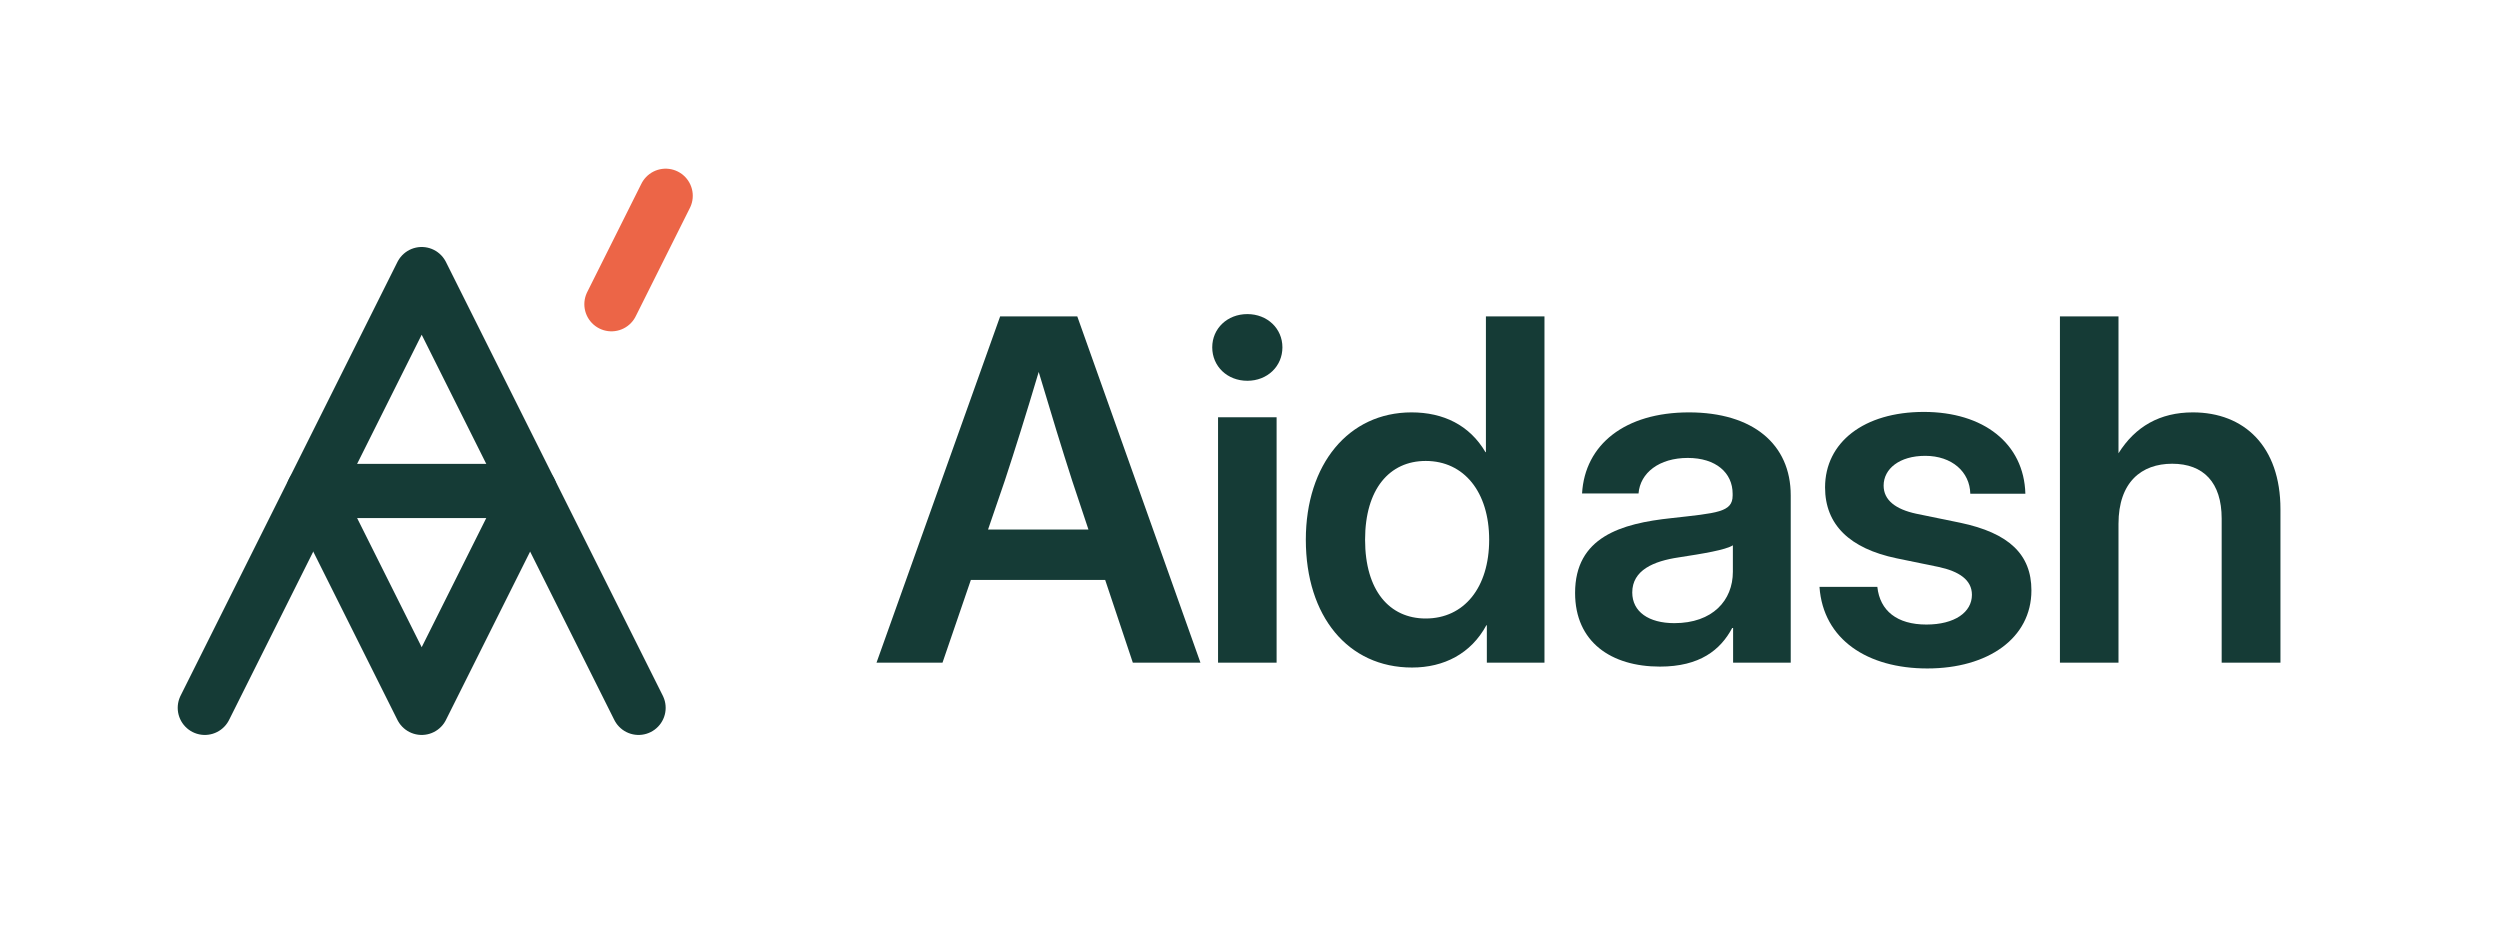
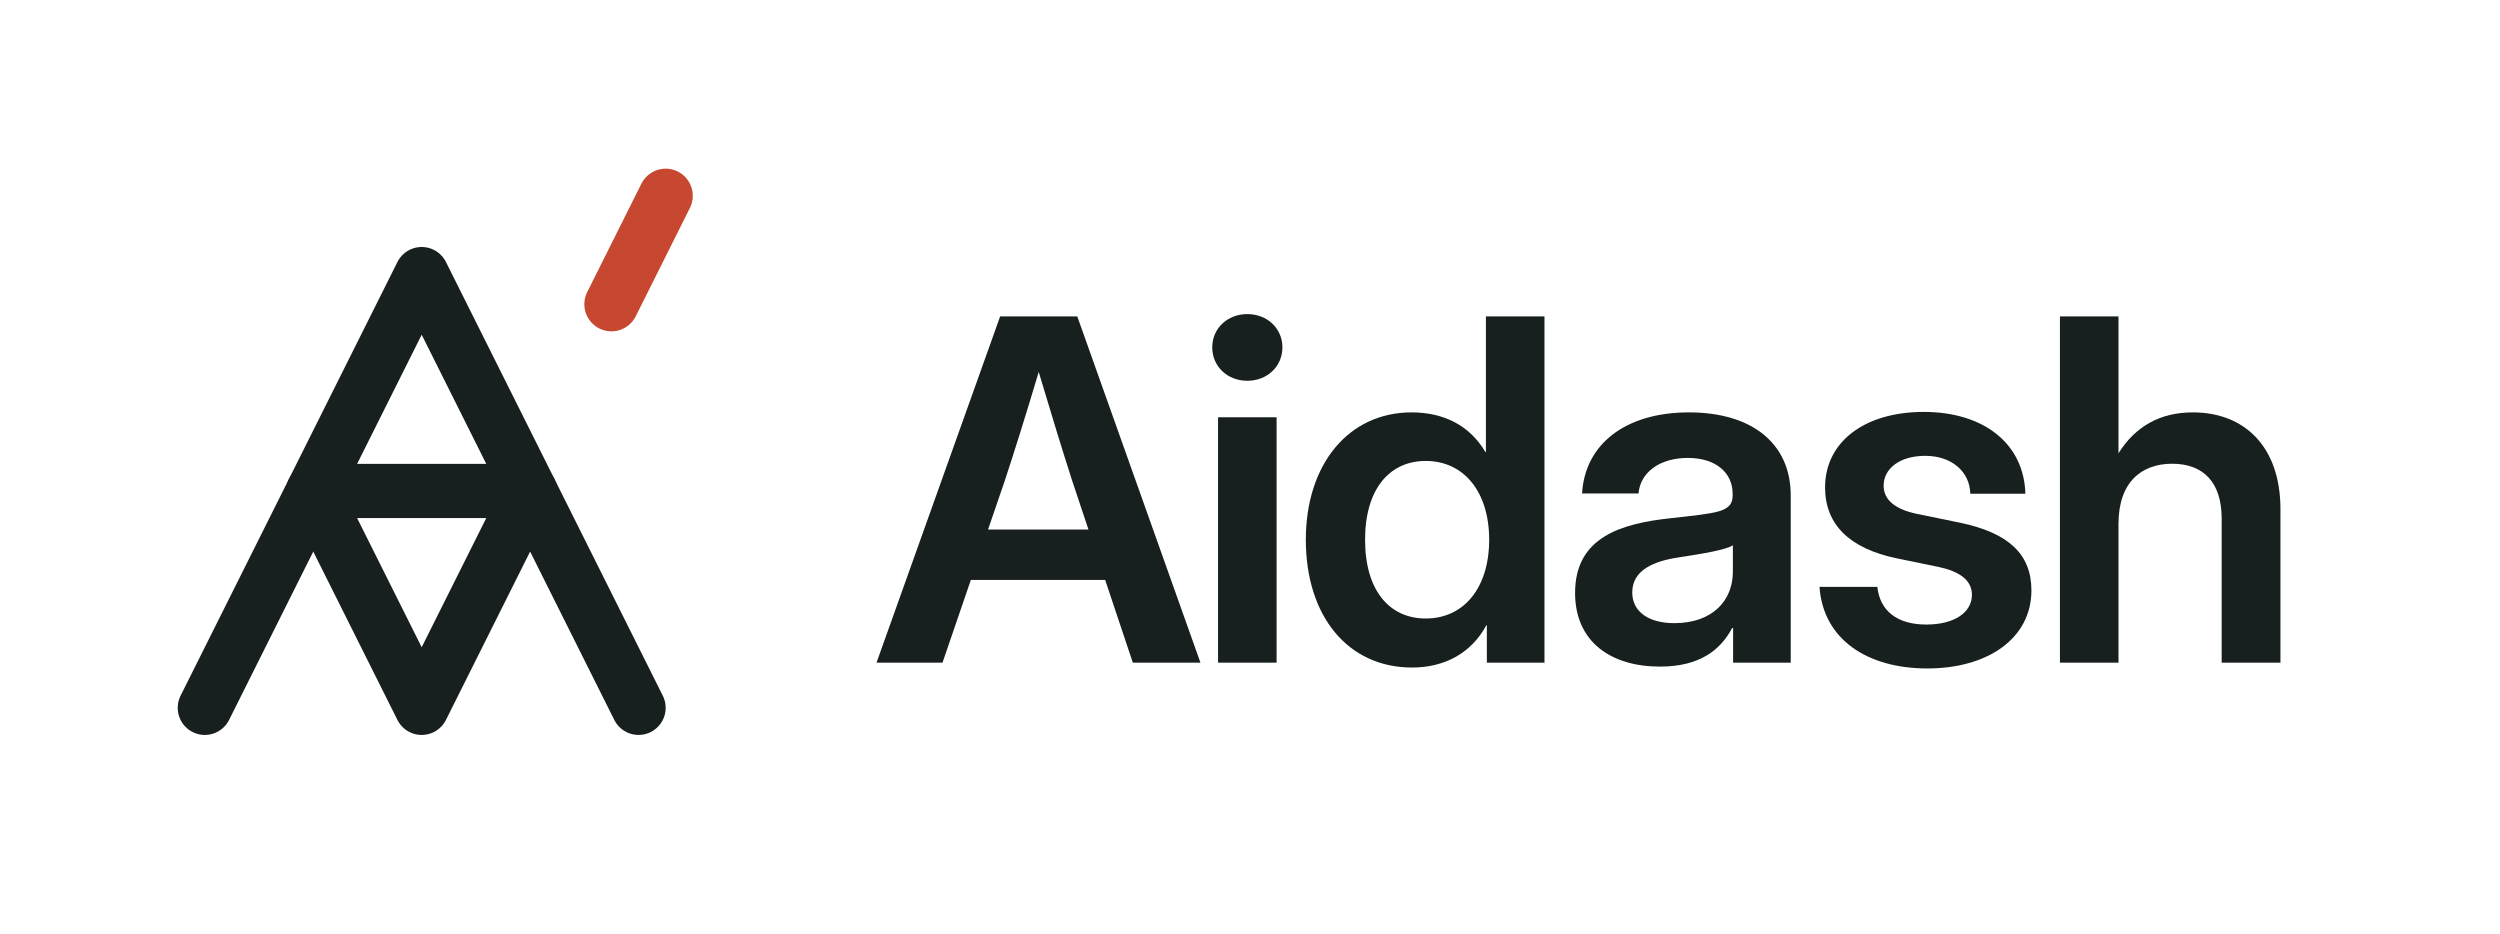
<svg xmlns="http://www.w3.org/2000/svg" width="830" height="310" viewBox="0 0 830 310" role="img" aria-labelledby="title desc">
  <g transform="translate(36 45)">
-     <g fill="none" stroke="#153B36" stroke-width="18" stroke-linecap="round" stroke-linejoin="round">
+     <g fill="none" stroke="#18201F" stroke-width="18" stroke-linecap="round" stroke-linejoin="round">
      <path d="M32 190 L104 46 L176 190" />
      <path d="M68 118 H140 L104 190 Z" />
    </g>
-     <path d="M167 56 L185 20" fill="none" stroke="#EC6547" stroke-width="18" stroke-linecap="round" />
+     <path d="M167 56 L185 20" fill="none" stroke="#C74730" stroke-width="18" stroke-linecap="round" />
  </g>
-   <g fill="#153B36">
+   <g fill="#18201F">
    <path d="M13 0H297L419 356H997L1116 0H1407L877 1490H545ZM493 573 565 783C610 920 655 1063 711 1251C767 1063 811 920 855 783L925 573Z" transform="translate(290 220) scale(0.07714844 -0.07714844)" />
    <path d="M112 0H364V1056H112ZM238 1213C324 1213 389 1275 389 1357C389 1438 324 1500 238 1500C152 1500 87 1438 87 1357C87 1275 152 1213 238 1213Z" transform="translate(395.7508 220) scale(0.07714844 -0.07714844)" />
    <path d="M520 -21C658 -21 774 39 840 161H842V0H1090V1490H838V906H836C768 1022 655 1077 518 1077C247 1077 63 854 63 529C63 200 244 -21 520 -21ZM579 190C423 190 318 310 318 529C318 747 423 868 579 868C744 868 852 734 852 529C852 323 744 190 579 190Z" transform="translate(428.6734 220) scale(0.07714844 -0.07714844)" />
    <path d="M434 -17C606 -17 695 55 745 149H749V0H997V720C997 940 834 1077 559 1077C283 1077 111 938 99 728H342C349 817 431 881 554 881C675 881 747 817 747 727V719C747 647 680 644 484 622C266 599 69 540 69 300C69 89 224 -17 434 -17ZM496 170C386 170 315 219 315 302C315 398 407 437 515 453C619 469 717 485 748 505V391C748 268 661 170 496 170Z" transform="translate(517.6059 220) scale(0.07714844 -0.07714844)" />
    <path d="M526 -25C787 -25 974 105 974 311C974 466 877 558 668 602L478 641C390 660 338 699 338 762C338 834 406 890 517 890C632 890 709 821 711 727H948C942 944 767 1079 511 1079C253 1079 86 948 86 754C86 594 192 491 394 449L574 412C663 393 718 356 718 292C718 217 644 164 522 164C396 164 322 223 311 326H62C78 99 269 -25 526 -25Z" transform="translate(599.2863 220) scale(0.07714844 -0.07714844)" />
    <path d="M364 597C364 777 463 856 595 856C730 856 808 775 808 620V0H1061V660C1061 931 905 1077 684 1077C542 1077 436 1016 364 901V1490H112V0H364Z" transform="translate(675.2578 220) scale(0.07714844 -0.07714844)" />
  </g>
</svg>
